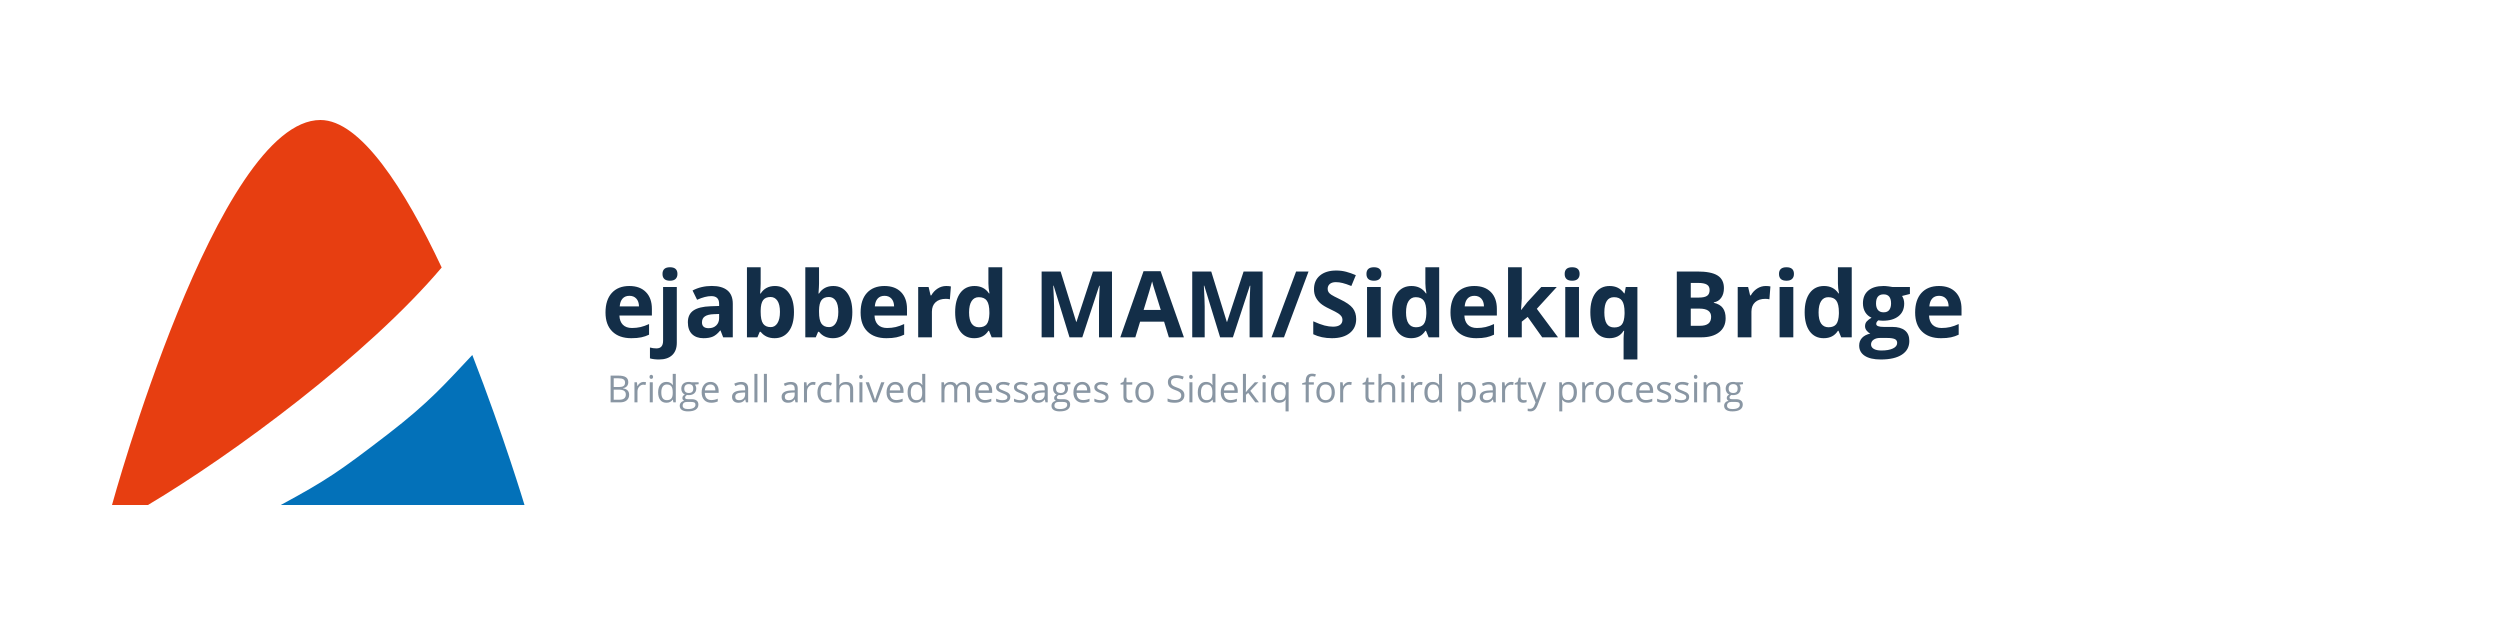
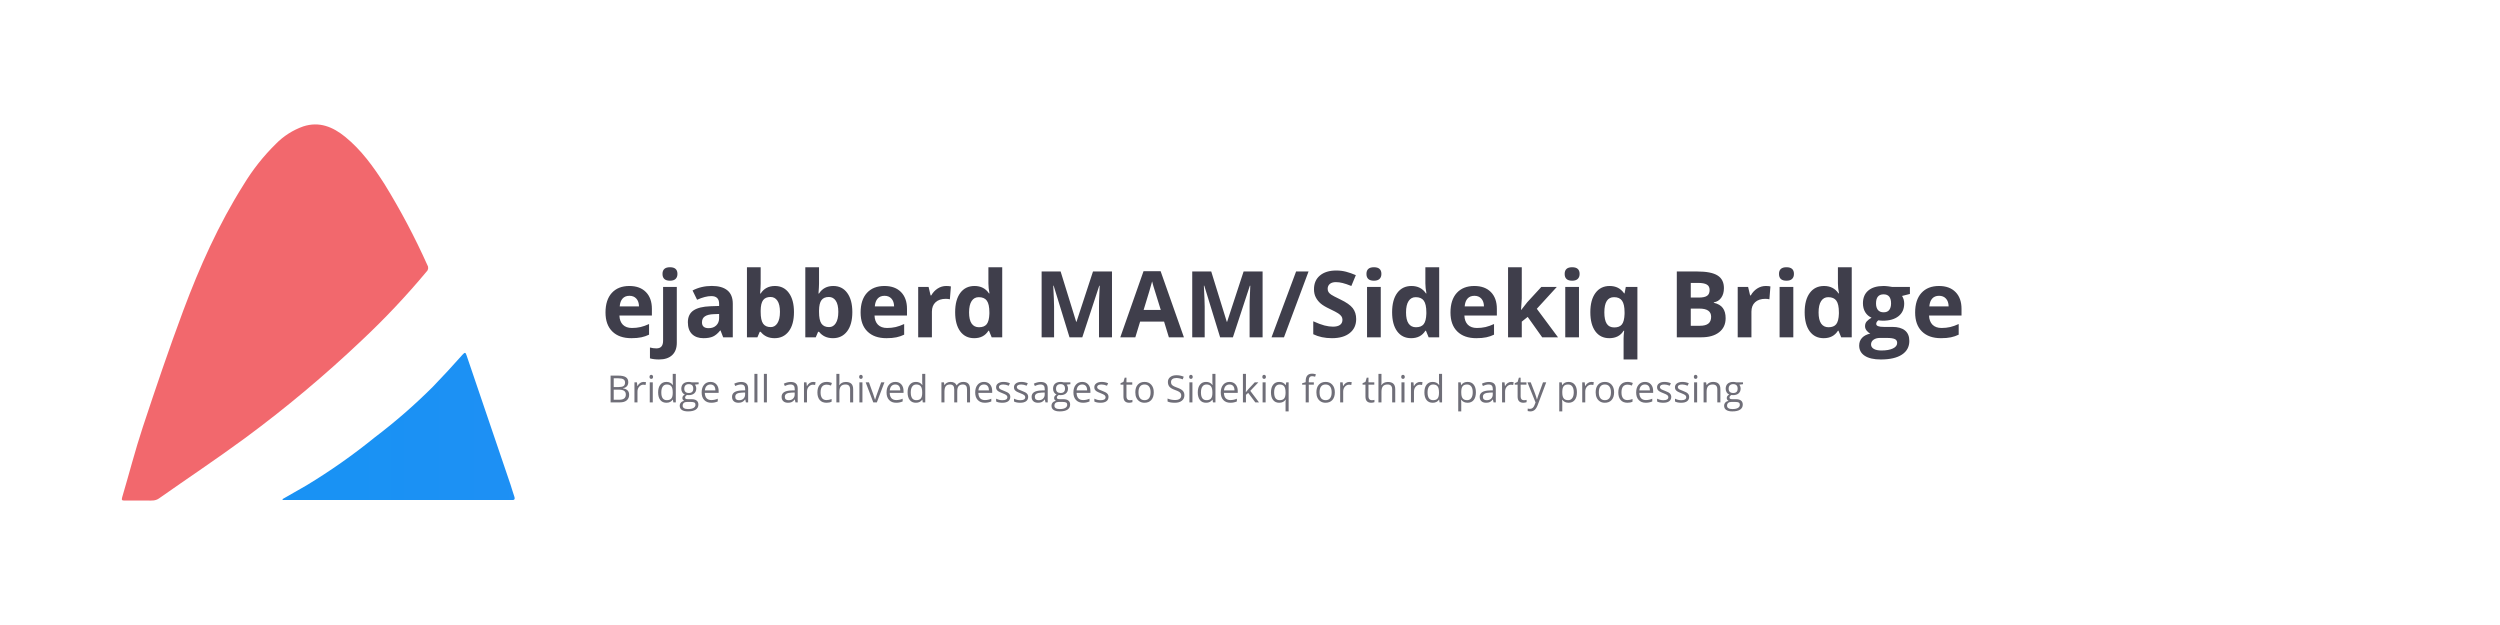
- <svg xmlns="http://www.w3.org/2000/svg" version="1.1" id="Ebene_1" x="0px" y="0px" viewBox="0 0 800 200" xml:space="preserve" width="800" height="200">
-   <defs id="defs31" />
-   <style type="text/css" id="style2">
-     .st0{fill-rule:evenodd;clip-rule:evenodd;fill:#E73E11;}
-     .st1{fill-rule:evenodd;clip-rule:evenodd;fill:#0371B9;}
-     .st2{fill:#132E48;}
-     .st3{font-family:'OpenSans-Bold';}
-     .st4{font-size:29.517px;}
-     .st5{fill-rule:evenodd;clip-rule:evenodd;fill:none;}
-     .st6{opacity:0.5;fill:#132E48;}
-     .st7{font-family:'OpenSans';}
-     .st8{font-size:12px;}
- </style>
-   <g transform="translate(0,1.53584)" id="g828">
-     <g transform="translate(35.93985,35.66416)" id="g8">
-       <path style="clip-rule:evenodd;fill:#e73e11;fill-rule:evenodd" id="path4" d="m -0.1,124.4 c 0,0 33.7,-123.2 66.7,-123.2 12.8,0 26.9,21.9 38.8,47.2 -23.6,27.9 -66.6,59.7 -94,76 -7.1,0 -11.5,0 -11.5,0 z" class="st0" />
-       <path style="clip-rule:evenodd;fill:#0371b9;fill-rule:evenodd" id="path6" d="m 88.1,101.8 c 13.5,-10.4 18.4,-16.2 27.1,-25.4 10,25.7 16.7,48 16.7,48 0,0 -41.4,0 -78,0 14.6,-7.9 18.7,-10.7 34.2,-22.6 z" class="st1" />
-     </g>
-     <text y="106.403" x="192.432" style="font-style:normal;font-variant:normal;font-weight:bold;font-stretch:normal;font-size:29.517px;font-family:'Open Sans', sans-serif;-inkscape-font-specification:'OpenSans-Bold, Bold';font-variant-ligatures:normal;font-variant-caps:normal;font-variant-numeric:normal;font-feature-settings:normal;text-align:start;writing-mode:lr-tb;text-anchor:start;fill:#132e48" id="text10" class="st2 st3 st4">ejabberd MAM/Sidekiq Bridge</text>
-     <rect style="clip-rule:evenodd;fill:none;fill-rule:evenodd" id="rect12" height="24" width="314.5" class="st5" y="118.064" x="194.24" />
-     <text y="127.221" x="194.217" style="font-size:12px;font-family:'Open Sans', sans-serif;opacity:0.5;fill:#132e48;-inkscape-font-specification:'Open Sans, sans-serif, Normal';font-weight:normal;font-style:normal;font-stretch:normal;font-variant:normal;text-anchor:start;text-align:start;writing-mode:lr;font-variant-ligatures:normal;font-variant-caps:normal;font-variant-numeric:normal;font-feature-settings:normal;" id="text14" class="st6 st7 st8">Bridge all archived messages to Sidekiq for third party processing</text>
+ <svg xmlns="http://www.w3.org/2000/svg" id="hg-readme-banner-v2" viewBox="0 0 800 200" width="800" height="200">
+   <defs>
+     <linearGradient id="a" x1="112.46" y1="309.13" x2="314.5" y2="309.13" gradientUnits="userSpaceOnUse" gradientTransform="translate(-33.985 -122.816)">
+       <stop offset="0" stop-color="#1992f4" />
+       <stop offset="1" stop-color="#2b8af6" />
+     </linearGradient>
+   </defs>
+   <style>.st3{font-family:'OpenSans-Bold'}.st4{font-size:29.517px}.st5{fill-rule:evenodd;clip-rule:evenodd;fill:none}.st7{font-family:'OpenSans'}.st8{font-size:12px}@media (prefers-color-scheme:dark){text{fill:#f0f6fc!important}}</style>
+   <text y="107.939" x="192.432" style="font-family:'Open Sans', sans-serif;-inkscape-font-specification:'OpenSans-Bold, Bold';font-variant-ligatures:normal;font-variant-caps:normal;font-variant-numeric:normal;font-feature-settings:normal;text-align:start" class="st3 st4" font-weight="700" font-size="29.517" font-family="'Open Sans',sans-serif" fill="#3f3e4b">ejabberd MAM/Sidekiq Bridge</text>
+   <path class="st5" clip-rule="evenodd" fill="none" fill-rule="evenodd" d="M194.24 119.6h314.5v24h-314.5z" />
+   <text y="128.757" x="194.217" style="font-family:'Open Sans', sans-serif;-inkscape-font-specification:'Open Sans, sans-serif, Normal';font-variant-ligatures:normal;font-variant-caps:normal;font-variant-numeric:normal;font-feature-settings:normal;text-align:start" class="st7 st8" font-weight="400" font-size="12" font-family="'Open Sans',sans-serif" opacity=".75" fill="#3f3e4b">Bridge all archived messages to Sidekiq for third party processing</text>
+   <g transform="translate(33.985 122.816)">
+     <path d="M129.427 32.4q-7-20.71-14.09-41.44c-.33-1-.52-1.18-1.34-.25-3.1 3.48-6.25 6.92-9.49 10.26a180.23 180.23 0 0 1-18.54 16.15 193.7 193.7 0 0 1-21.95 15.43c-2.53 1.47-5.08 2.91-7.62 4.36l.11.27h73.05c1 .1 1.4-.13 1-1.22-.4-1.09-.73-2.38-1.13-3.56z" fill="url(#a)" />
+     <path d="M89.077-63.87c-3.57-5.58-7.42-10.95-12.62-15.17-3.93-3.19-8.28-5-13.42-3.32a23 23 0 0 0-8.76 5.6 66.77 66.77 0 0 0-10.34 13.09c-8 12.68-14.06 26.28-19.28 40.25-4.6 12.33-8.82 24.8-12.95 37.29-2.45 7.41-4.39 15-6.61 22.49-.26.88 0 1 .79 1h7.4c1.23 0 2.44.14 3.6-.68 9.17-6.45 18.51-12.67 27.55-19.31a396.21 396.21 0 0 0 37.36-31.3 245.79 245.79 0 0 0 20.74-22 1.6 1.6 0 0 0 .26-2 224.45 224.45 0 0 0-13.72-25.94z" fill="#f2686d" />
  </g>
</svg>
